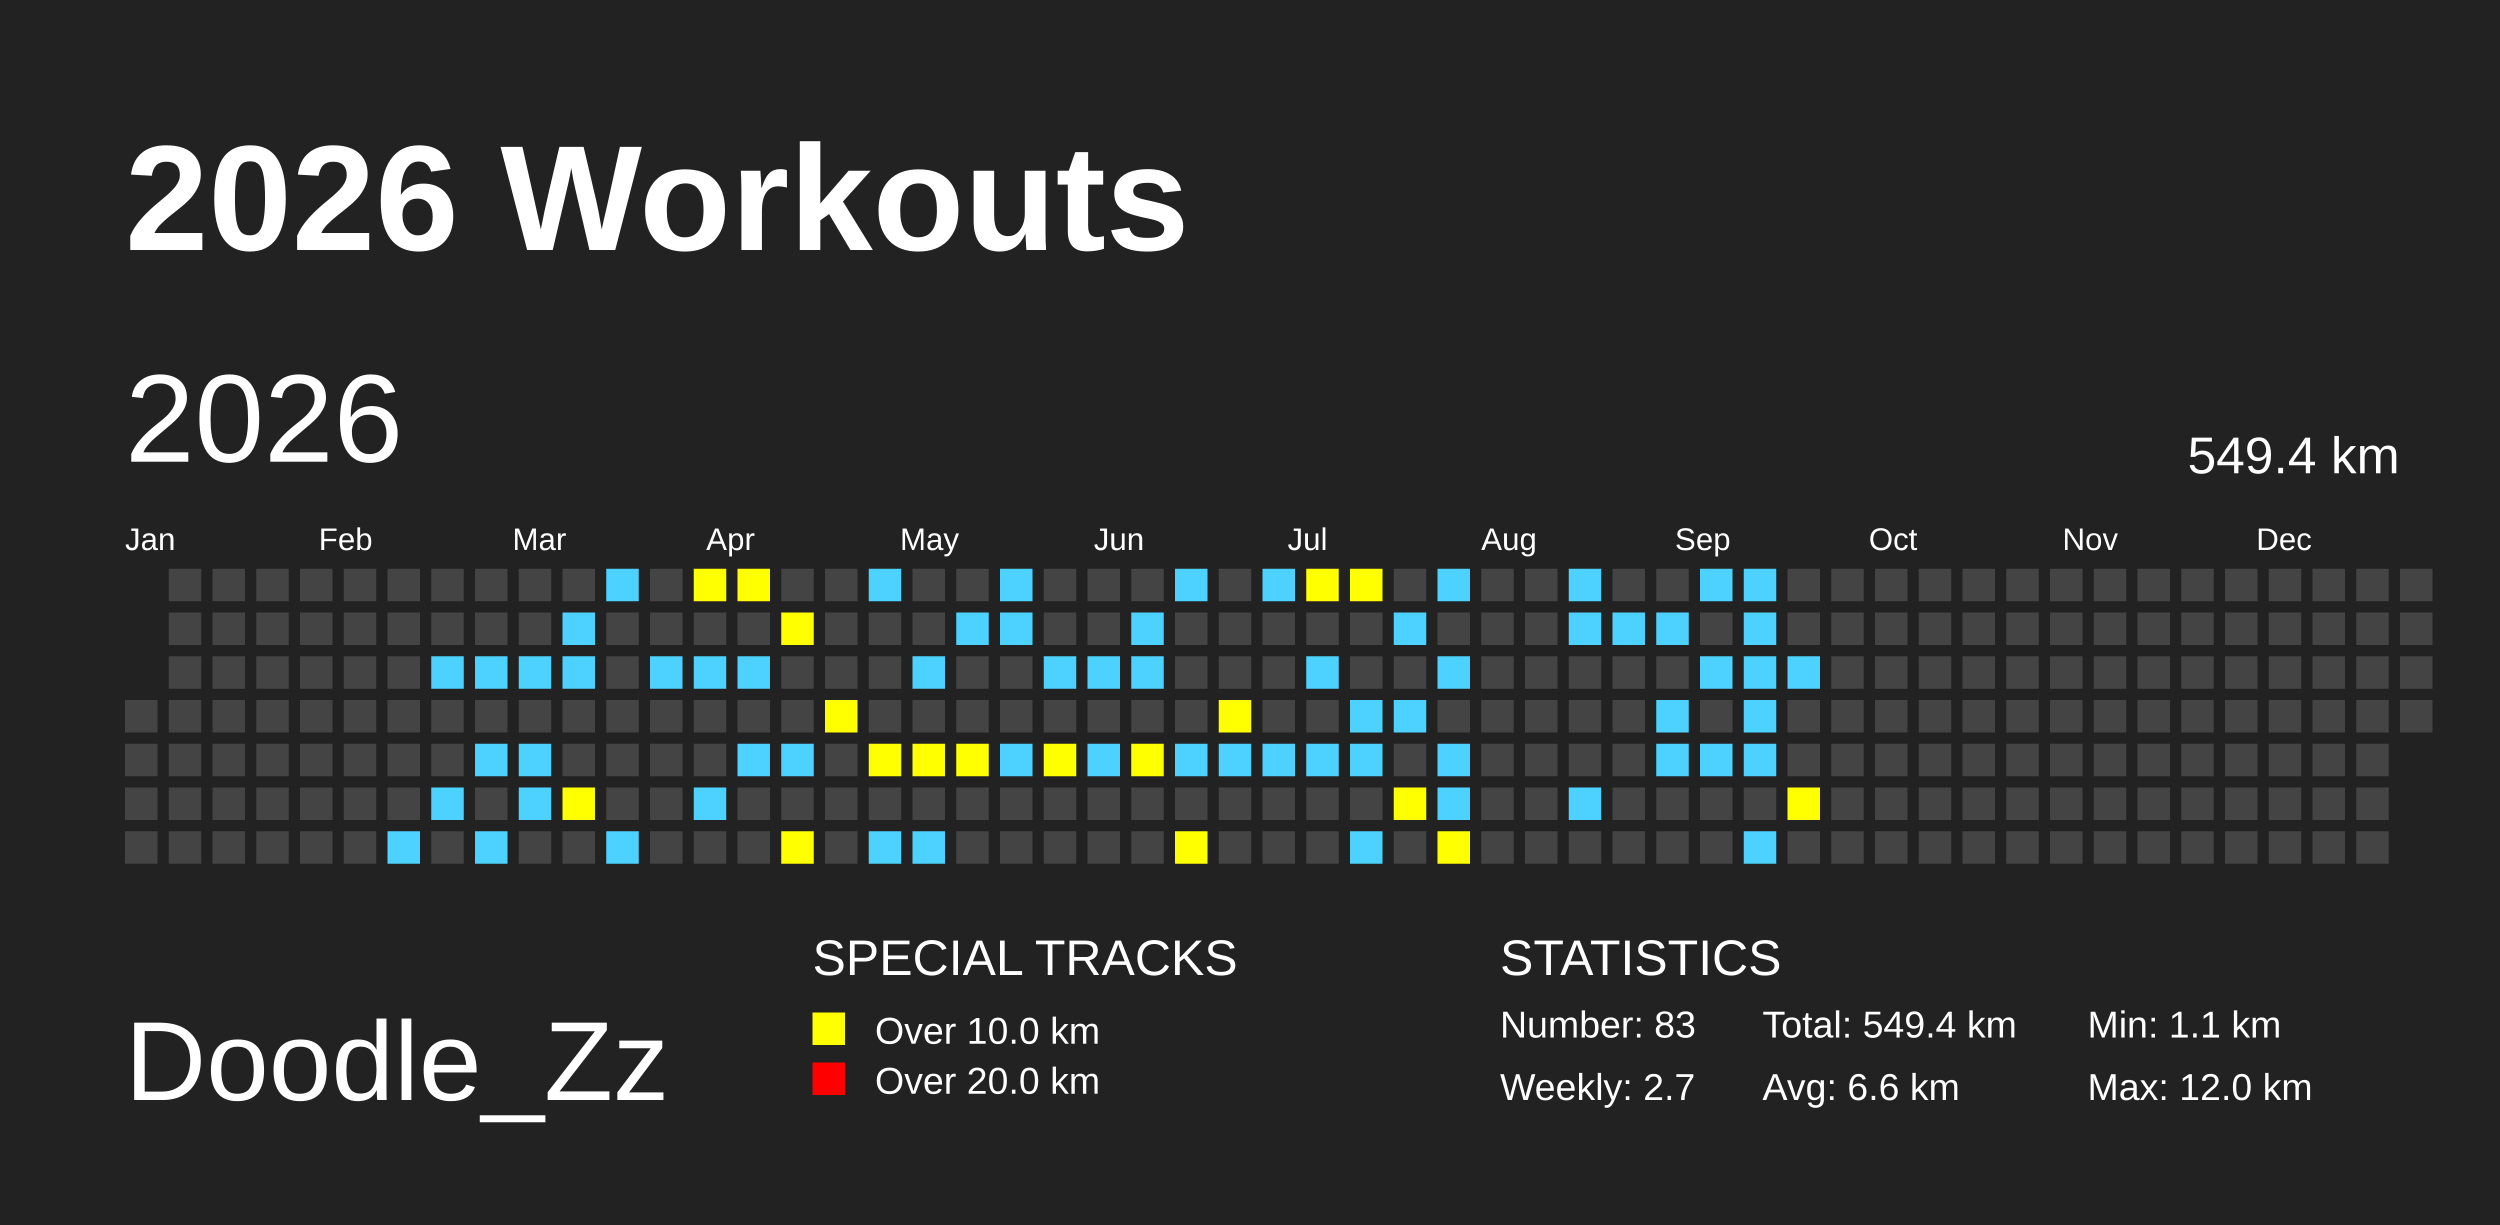
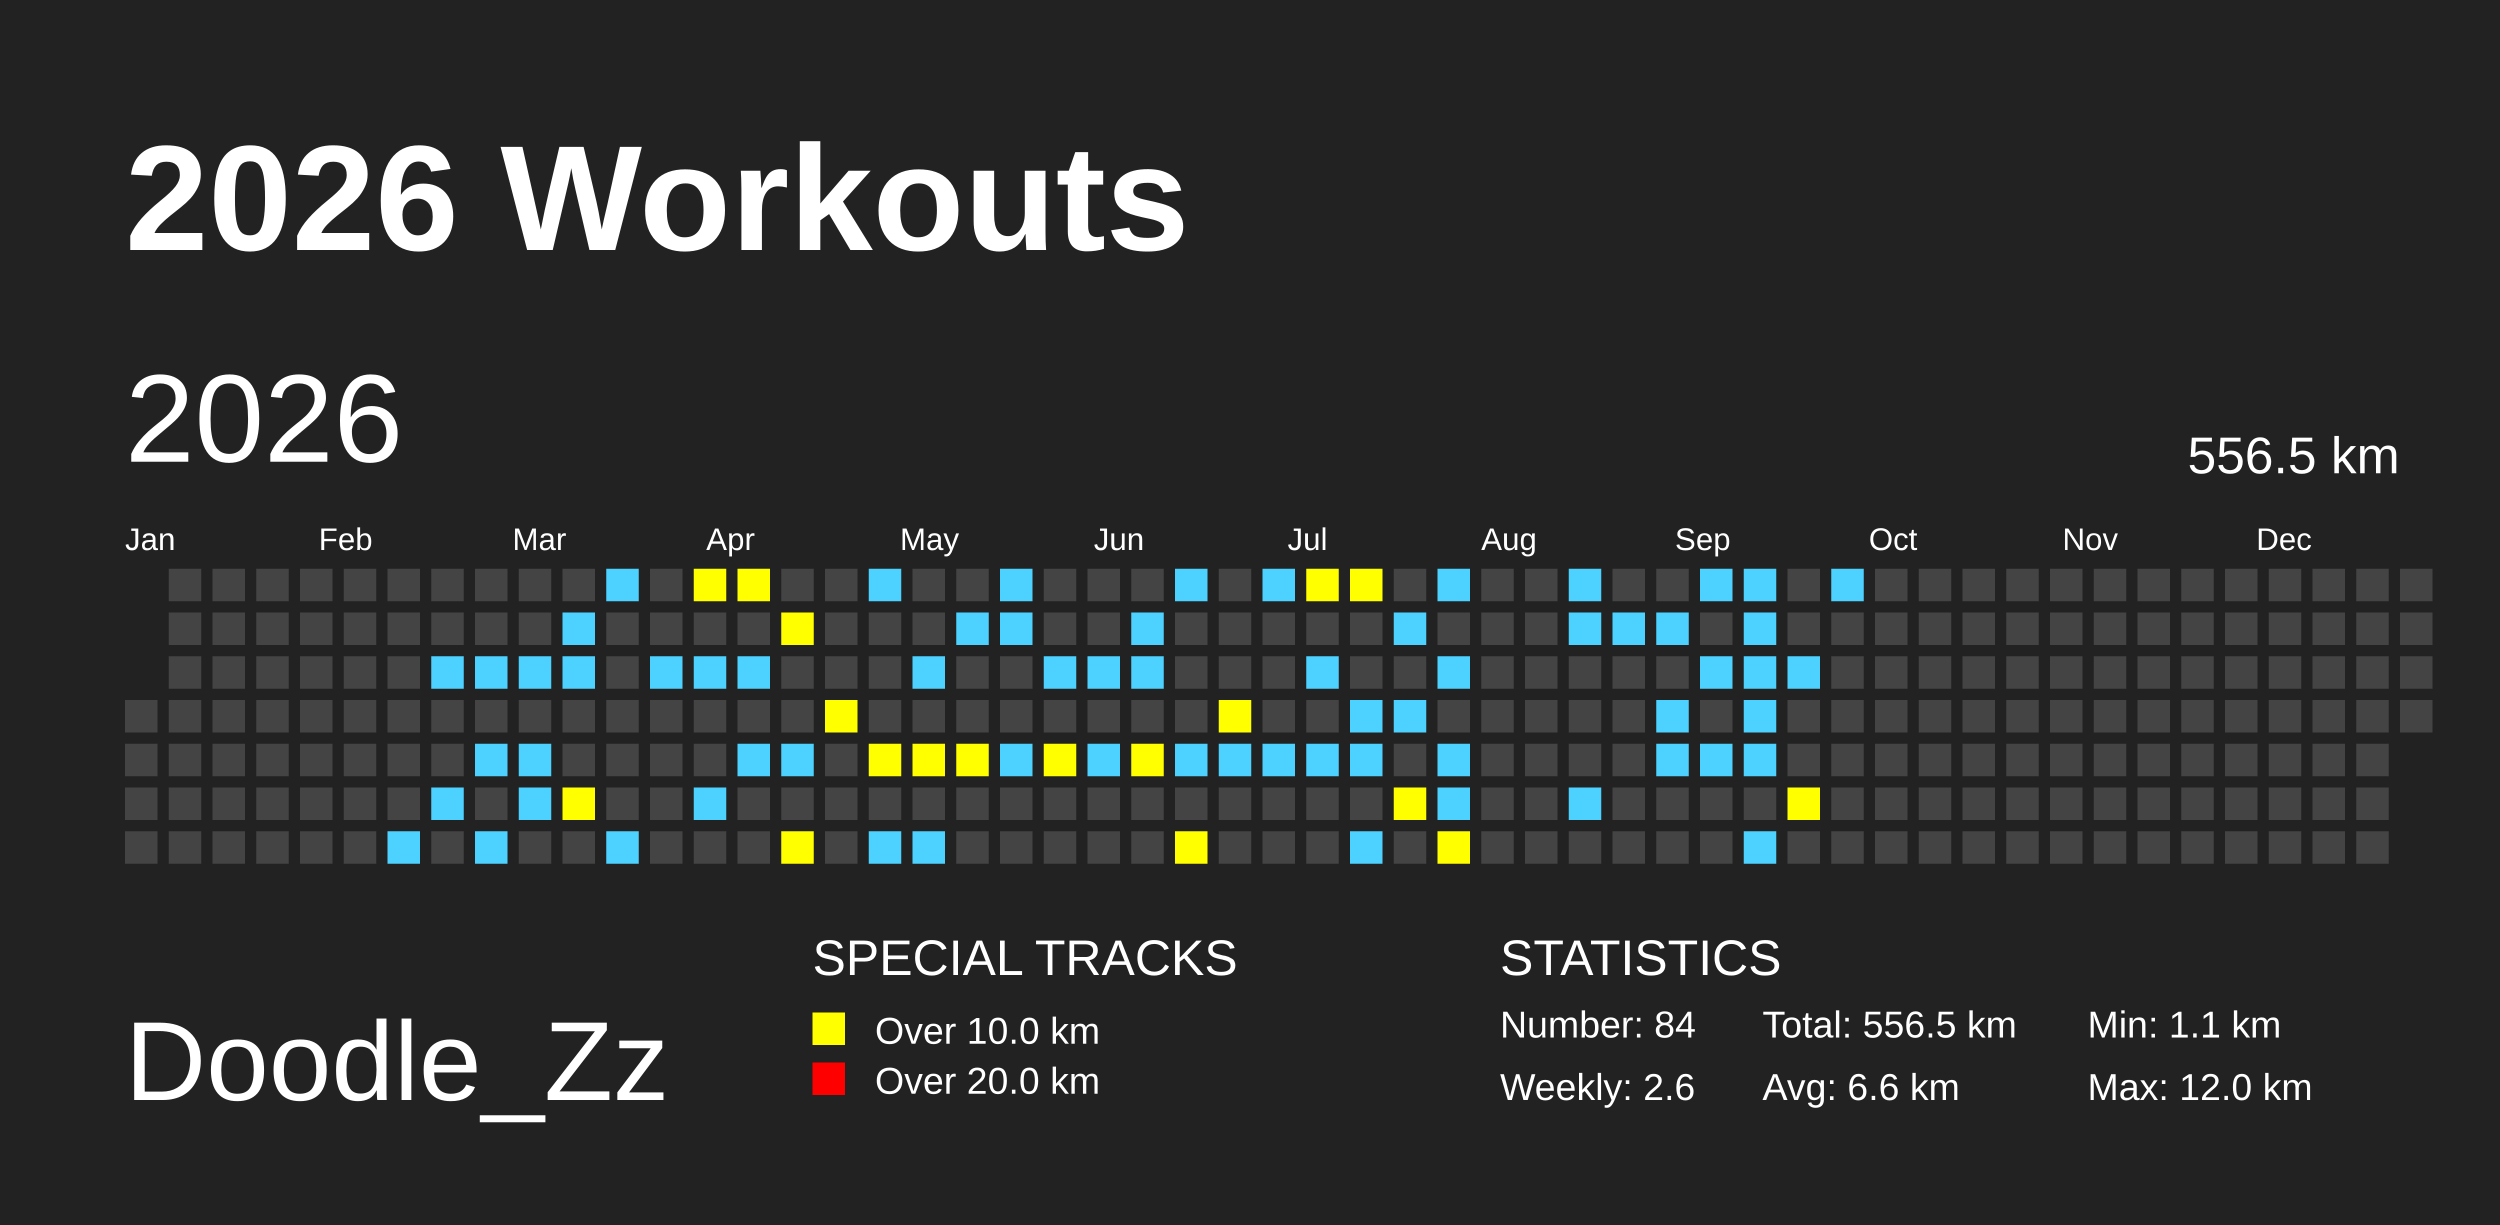
<svg xmlns="http://www.w3.org/2000/svg" baseProfile="full" height="98mm" version="1.1" viewBox="0,0,200,98" width="200mm">
  <defs>
    <pattern height="2" id="indoor-stripe" patternUnits="userSpaceOnUse" width="2">
      <line stroke="white" stroke-opacity="0.45" stroke-width="0.5" x1="0" x2="2" y1="2" y2="0" />
    </pattern>
  </defs>
  <rect fill="#222222" height="98" width="200" x="0" y="0" />
  <text fill="#FFFFFF" style="font-size:12px; font-family:Arial; font-weight:bold;" x="10" y="20">2026 Workouts</text>
  <text fill="#FFFFFF" style="font-size:9px; font-family:Arial" x="10" y="88">Doodle_Zz</text>
  <text fill="#FFFFFF" style="font-size:4px; font-family:Arial" x="65" y="78">SPECIAL TRACKS</text>
  <rect fill="yellow" height="2.6" width="2.6" x="65" y="81" />
  <text fill="#FFFFFF" style="font-size:3px; font-family:Arial" x="70" y="83.5">Over 10.0 km</text>
  <rect fill="red" height="2.6" width="2.6" x="65" y="85" />
  <text fill="#FFFFFF" style="font-size:3px; font-family:Arial" x="70" y="87.5">Over 20.0 km</text>
  <text fill="#FFFFFF" style="font-size:4px; font-family:Arial" x="120" y="78">STATISTICS</text>
-   <text fill="#FFFFFF" style="font-size:3px; font-family:Arial" x="120" y="83">Number: 83</text>
-   <text fill="#FFFFFF" style="font-size:3px; font-family:Arial" x="120" y="88">Weekly: 2.7</text>
-   <text fill="#FFFFFF" style="font-size:3px; font-family:Arial" x="141" y="83">Total: 549.4 km</text>
+   <text fill="#FFFFFF" style="font-size:3px; font-family:Arial" x="120" y="83">Number: 84</text>
+   <text fill="#FFFFFF" style="font-size:3px; font-family:Arial" x="120" y="88">Weekly: 2.6</text>
+   <text fill="#FFFFFF" style="font-size:3px; font-family:Arial" x="141" y="83">Total: 556.5 km</text>
  <text fill="#FFFFFF" style="font-size:3px; font-family:Arial" x="141" y="88">Avg: 6.6 km</text>
  <text fill="#FFFFFF" style="font-size:3px; font-family:Arial" x="167" y="83">Min: 1.1 km</text>
  <text fill="#FFFFFF" style="font-size:3px; font-family:Arial" x="167" y="88">Max: 12.0 km</text>
  <text dominant-baseline="hanging" fill="#FFFFFF" style="font-size:10.0px; font-family:Arial;" x="10" y="30">2026</text>
-   <text dominant-baseline="hanging" fill="#FFFFFF" style="font-size:4.125px; font-family:Arial;" x="175" y="35">549.4 km</text>
+   <text dominant-baseline="hanging" fill="#FFFFFF" style="font-size:4.125px; font-family:Arial;" x="175" y="35">556.5 km</text>
  <text fill="#FFFFFF" style="font-size:2.5px; font-family:Arial" x="10.0" y="44">Jan</text>
  <text fill="#FFFFFF" style="font-size:2.5px; font-family:Arial" x="25.5" y="44">Feb</text>
  <text fill="#FFFFFF" style="font-size:2.5px; font-family:Arial" x="41.0" y="44">Mar</text>
  <text fill="#FFFFFF" style="font-size:2.5px; font-family:Arial" x="56.5" y="44">Apr</text>
  <text fill="#FFFFFF" style="font-size:2.5px; font-family:Arial" x="72.0" y="44">May</text>
  <text fill="#FFFFFF" style="font-size:2.5px; font-family:Arial" x="87.5" y="44">Jun</text>
  <text fill="#FFFFFF" style="font-size:2.5px; font-family:Arial" x="103.0" y="44">Jul</text>
  <text fill="#FFFFFF" style="font-size:2.5px; font-family:Arial" x="118.5" y="44">Aug</text>
  <text fill="#FFFFFF" style="font-size:2.5px; font-family:Arial" x="134.0" y="44">Sep</text>
  <text fill="#FFFFFF" style="font-size:2.5px; font-family:Arial" x="149.5" y="44">Oct</text>
  <text fill="#FFFFFF" style="font-size:2.5px; font-family:Arial" x="165.0" y="44">Nov</text>
  <text fill="#FFFFFF" style="font-size:2.5px; font-family:Arial" x="180.5" y="44">Dec</text>
  <rect fill="#444444" height="2.6" width="2.6" x="10.0" y="56.0" />
  <rect fill="#444444" height="2.6" width="2.6" x="10.0" y="59.5" />
  <rect fill="#444444" height="2.6" width="2.6" x="10.0" y="63.0" />
  <rect fill="#444444" height="2.6" width="2.6" x="10.0" y="66.5" />
  <rect fill="#444444" height="2.6" width="2.6" x="13.5" y="45.5" />
  <rect fill="#444444" height="2.6" width="2.6" x="13.5" y="49.0" />
  <rect fill="#444444" height="2.6" width="2.6" x="13.5" y="52.5" />
  <rect fill="#444444" height="2.6" width="2.6" x="13.5" y="56.0" />
  <rect fill="#444444" height="2.6" width="2.6" x="13.5" y="59.5" />
  <rect fill="#444444" height="2.6" width="2.6" x="13.5" y="63.0" />
  <rect fill="#444444" height="2.6" width="2.6" x="13.5" y="66.5" />
  <rect fill="#444444" height="2.6" width="2.6" x="17.0" y="45.5" />
  <rect fill="#444444" height="2.6" width="2.6" x="17.0" y="49.0" />
  <rect fill="#444444" height="2.6" width="2.6" x="17.0" y="52.5" />
  <rect fill="#444444" height="2.6" width="2.6" x="17.0" y="56.0" />
  <rect fill="#444444" height="2.6" width="2.6" x="17.0" y="59.5" />
  <rect fill="#444444" height="2.6" width="2.6" x="17.0" y="63.0" />
  <rect fill="#444444" height="2.6" width="2.6" x="17.0" y="66.5" />
  <rect fill="#444444" height="2.6" width="2.6" x="20.5" y="45.5" />
  <rect fill="#444444" height="2.6" width="2.6" x="20.5" y="49.0" />
  <rect fill="#444444" height="2.6" width="2.6" x="20.5" y="52.5" />
  <rect fill="#444444" height="2.6" width="2.6" x="20.5" y="56.0" />
  <rect fill="#444444" height="2.6" width="2.6" x="20.5" y="59.5" />
  <rect fill="#444444" height="2.6" width="2.6" x="20.5" y="63.0" />
  <rect fill="#444444" height="2.6" width="2.6" x="20.5" y="66.5" />
  <rect fill="#444444" height="2.6" width="2.6" x="24.0" y="45.5" />
  <rect fill="#444444" height="2.6" width="2.6" x="24.0" y="49.0" />
  <rect fill="#444444" height="2.6" width="2.6" x="24.0" y="52.5" />
  <rect fill="#444444" height="2.6" width="2.6" x="24.0" y="56.0" />
  <rect fill="#444444" height="2.6" width="2.6" x="24.0" y="59.5" />
  <rect fill="#444444" height="2.6" width="2.6" x="24.0" y="63.0" />
  <rect fill="#444444" height="2.6" width="2.6" x="24.0" y="66.5" />
  <rect fill="#444444" height="2.6" width="2.6" x="27.5" y="45.5" />
  <rect fill="#444444" height="2.6" width="2.6" x="27.5" y="49.0" />
  <rect fill="#444444" height="2.6" width="2.6" x="27.5" y="52.5" />
  <rect fill="#444444" height="2.6" width="2.6" x="27.5" y="56.0" />
  <rect fill="#444444" height="2.6" width="2.6" x="27.5" y="59.5" />
  <rect fill="#444444" height="2.6" width="2.6" x="27.5" y="63.0" />
  <rect fill="#444444" height="2.6" width="2.6" x="27.5" y="66.5" />
  <rect fill="#444444" height="2.6" width="2.6" x="31.0" y="45.5" />
  <rect fill="#444444" height="2.6" width="2.6" x="31.0" y="49.0" />
  <rect fill="#444444" height="2.6" width="2.6" x="31.0" y="52.5" />
  <rect fill="#444444" height="2.6" width="2.6" x="31.0" y="56.0" />
  <rect fill="#444444" height="2.6" width="2.6" x="31.0" y="59.5" />
  <rect fill="#444444" height="2.6" width="2.6" x="31.0" y="63.0" />
  <rect fill="#4DD2FF" height="2.6" width="2.6" x="31.0" y="66.5" />
  <rect fill="#444444" height="2.6" width="2.6" x="34.5" y="45.5" />
  <rect fill="#444444" height="2.6" width="2.6" x="34.5" y="49.0" />
  <rect fill="#4DD2FF" height="2.6" width="2.6" x="34.5" y="52.5" />
  <rect fill="#444444" height="2.6" width="2.6" x="34.5" y="56.0" />
  <rect fill="#444444" height="2.6" width="2.6" x="34.5" y="59.5" />
  <rect fill="#4DD2FF" height="2.6" width="2.6" x="34.5" y="63.0" />
  <rect fill="#444444" height="2.6" width="2.6" x="34.5" y="66.5" />
  <rect fill="#444444" height="2.6" width="2.6" x="38.0" y="45.5" />
  <rect fill="#444444" height="2.6" width="2.6" x="38.0" y="49.0" />
  <rect fill="#4DD2FF" height="2.6" width="2.6" x="38.0" y="52.5" />
  <rect fill="#444444" height="2.6" width="2.6" x="38.0" y="56.0" />
  <rect fill="#4DD2FF" height="2.6" width="2.6" x="38.0" y="59.5" />
  <rect fill="#444444" height="2.6" width="2.6" x="38.0" y="63.0" />
  <rect fill="#4DD2FF" height="2.6" width="2.6" x="38.0" y="66.5" />
  <rect fill="#444444" height="2.6" width="2.6" x="41.5" y="45.5" />
  <rect fill="#444444" height="2.6" width="2.6" x="41.5" y="49.0" />
  <rect fill="#4DD2FF" height="2.6" width="2.6" x="41.5" y="52.5" />
  <rect fill="#444444" height="2.6" width="2.6" x="41.5" y="56.0" />
  <rect fill="#4DD2FF" height="2.6" width="2.6" x="41.5" y="59.5" />
  <rect fill="#4DD2FF" height="2.6" width="2.6" x="41.5" y="63.0" />
  <rect fill="#444444" height="2.6" width="2.6" x="41.5" y="66.5" />
  <rect fill="#444444" height="2.6" width="2.6" x="45.0" y="45.5" />
  <rect fill="#4DD2FF" height="2.6" width="2.6" x="45.0" y="49.0" />
  <rect fill="#4DD2FF" height="2.6" width="2.6" x="45.0" y="52.5" />
  <rect fill="#444444" height="2.6" width="2.6" x="45.0" y="56.0" />
  <rect fill="#444444" height="2.6" width="2.6" x="45.0" y="59.5" />
  <rect fill="yellow" height="2.6" width="2.6" x="45.0" y="63.0" />
  <rect fill="#444444" height="2.6" width="2.6" x="45.0" y="66.5" />
  <rect fill="#4DD2FF" height="2.6" width="2.6" x="48.5" y="45.5" />
  <rect fill="#444444" height="2.6" width="2.6" x="48.5" y="49.0" />
  <rect fill="#444444" height="2.6" width="2.6" x="48.5" y="52.5" />
  <rect fill="#444444" height="2.6" width="2.6" x="48.5" y="56.0" />
  <rect fill="#444444" height="2.6" width="2.6" x="48.5" y="59.5" />
  <rect fill="#444444" height="2.6" width="2.6" x="48.5" y="63.0" />
  <rect fill="#4DD2FF" height="2.6" width="2.6" x="48.5" y="66.5" />
  <rect fill="#444444" height="2.6" width="2.6" x="52.0" y="45.5" />
  <rect fill="#444444" height="2.6" width="2.6" x="52.0" y="49.0" />
  <rect fill="#4DD2FF" height="2.6" width="2.6" x="52.0" y="52.5" />
  <rect fill="#444444" height="2.6" width="2.6" x="52.0" y="56.0" />
  <rect fill="#444444" height="2.6" width="2.6" x="52.0" y="59.5" />
  <rect fill="#444444" height="2.6" width="2.6" x="52.0" y="63.0" />
  <rect fill="#444444" height="2.6" width="2.6" x="52.0" y="66.5" />
  <rect fill="yellow" height="2.6" width="2.6" x="55.5" y="45.5" />
  <rect fill="#444444" height="2.6" width="2.6" x="55.5" y="49.0" />
  <rect fill="#4DD2FF" height="2.6" width="2.6" x="55.5" y="52.5" />
  <rect fill="#444444" height="2.6" width="2.6" x="55.5" y="56.0" />
  <rect fill="#444444" height="2.6" width="2.6" x="55.5" y="59.5" />
  <rect fill="#4DD2FF" height="2.6" width="2.6" x="55.5" y="63.0" />
  <rect fill="#444444" height="2.6" width="2.6" x="55.5" y="66.5" />
  <rect fill="yellow" height="2.6" width="2.6" x="59.0" y="45.5" />
  <rect fill="#444444" height="2.6" width="2.6" x="59.0" y="49.0" />
  <rect fill="#4DD2FF" height="2.6" width="2.6" x="59.0" y="52.5" />
  <rect fill="#444444" height="2.6" width="2.6" x="59.0" y="56.0" />
  <rect fill="#4DD2FF" height="2.6" width="2.6" x="59.0" y="59.5" />
  <rect fill="#444444" height="2.6" width="2.6" x="59.0" y="63.0" />
  <rect fill="#444444" height="2.6" width="2.6" x="59.0" y="66.5" />
  <rect fill="#444444" height="2.6" width="2.6" x="62.5" y="45.5" />
  <rect fill="yellow" height="2.6" width="2.6" x="62.5" y="49.0" />
  <rect fill="#444444" height="2.6" width="2.6" x="62.5" y="52.5" />
  <rect fill="#444444" height="2.6" width="2.6" x="62.5" y="56.0" />
  <rect fill="#4DD2FF" height="2.6" width="2.6" x="62.5" y="59.5" />
  <rect fill="#444444" height="2.6" width="2.6" x="62.5" y="63.0" />
  <rect fill="yellow" height="2.6" width="2.6" x="62.5" y="66.5" />
  <rect fill="#444444" height="2.6" width="2.6" x="66.0" y="45.5" />
  <rect fill="#444444" height="2.6" width="2.6" x="66.0" y="49.0" />
  <rect fill="#444444" height="2.6" width="2.6" x="66.0" y="52.5" />
  <rect fill="yellow" height="2.6" width="2.6" x="66.0" y="56.0" />
  <rect fill="#444444" height="2.6" width="2.6" x="66.0" y="59.5" />
  <rect fill="#444444" height="2.6" width="2.6" x="66.0" y="63.0" />
  <rect fill="#444444" height="2.6" width="2.6" x="66.0" y="66.5" />
  <rect fill="#4DD2FF" height="2.6" width="2.6" x="69.5" y="45.5" />
  <rect fill="#444444" height="2.6" width="2.6" x="69.5" y="49.0" />
  <rect fill="#444444" height="2.6" width="2.6" x="69.5" y="52.5" />
  <rect fill="#444444" height="2.6" width="2.6" x="69.5" y="56.0" />
  <rect fill="yellow" height="2.6" width="2.6" x="69.5" y="59.5" />
  <rect fill="#444444" height="2.6" width="2.6" x="69.5" y="63.0" />
  <rect fill="#4DD2FF" height="2.6" width="2.6" x="69.5" y="66.5" />
  <rect fill="#444444" height="2.6" width="2.6" x="73.0" y="45.5" />
  <rect fill="#444444" height="2.6" width="2.6" x="73.0" y="49.0" />
  <rect fill="#4DD2FF" height="2.6" width="2.6" x="73.0" y="52.5" />
  <rect fill="#444444" height="2.6" width="2.6" x="73.0" y="56.0" />
  <rect fill="yellow" height="2.6" width="2.6" x="73.0" y="59.5" />
  <rect fill="#444444" height="2.6" width="2.6" x="73.0" y="63.0" />
  <rect fill="#4DD2FF" height="2.6" width="2.6" x="73.0" y="66.5" />
  <rect fill="#444444" height="2.6" width="2.6" x="76.5" y="45.5" />
  <rect fill="#4DD2FF" height="2.6" width="2.6" x="76.5" y="49.0" />
  <rect fill="#444444" height="2.6" width="2.6" x="76.5" y="52.5" />
  <rect fill="#444444" height="2.6" width="2.6" x="76.5" y="56.0" />
  <rect fill="yellow" height="2.6" width="2.6" x="76.5" y="59.5" />
  <rect fill="#444444" height="2.6" width="2.6" x="76.5" y="63.0" />
  <rect fill="#444444" height="2.6" width="2.6" x="76.5" y="66.5" />
  <rect fill="#4DD2FF" height="2.6" width="2.6" x="80.0" y="45.5" />
  <rect fill="#4DD2FF" height="2.6" width="2.6" x="80.0" y="49.0" />
  <rect fill="#444444" height="2.6" width="2.6" x="80.0" y="52.5" />
  <rect fill="#444444" height="2.6" width="2.6" x="80.0" y="56.0" />
  <rect fill="#4DD2FF" height="2.6" width="2.6" x="80.0" y="59.5" />
  <rect fill="#444444" height="2.6" width="2.6" x="80.0" y="63.0" />
  <rect fill="#444444" height="2.6" width="2.6" x="80.0" y="66.5" />
  <rect fill="#444444" height="2.6" width="2.6" x="83.5" y="45.5" />
  <rect fill="#444444" height="2.6" width="2.6" x="83.5" y="49.0" />
  <rect fill="#4DD2FF" height="2.6" width="2.6" x="83.5" y="52.5" />
  <rect fill="#444444" height="2.6" width="2.6" x="83.5" y="56.0" />
  <rect fill="yellow" height="2.6" width="2.6" x="83.5" y="59.5" />
  <rect fill="#444444" height="2.6" width="2.6" x="83.5" y="63.0" />
  <rect fill="#444444" height="2.6" width="2.6" x="83.5" y="66.5" />
  <rect fill="#444444" height="2.6" width="2.6" x="87.0" y="45.5" />
  <rect fill="#444444" height="2.6" width="2.6" x="87.0" y="49.0" />
  <rect fill="#4DD2FF" height="2.6" width="2.6" x="87.0" y="52.5" />
  <rect fill="#444444" height="2.6" width="2.6" x="87.0" y="56.0" />
  <rect fill="#4DD2FF" height="2.6" width="2.6" x="87.0" y="59.5" />
  <rect fill="#444444" height="2.6" width="2.6" x="87.0" y="63.0" />
  <rect fill="#444444" height="2.6" width="2.6" x="87.0" y="66.5" />
  <rect fill="#444444" height="2.6" width="2.6" x="90.5" y="45.5" />
  <rect fill="#4DD2FF" height="2.6" width="2.6" x="90.5" y="49.0" />
  <rect fill="#4DD2FF" height="2.6" width="2.6" x="90.5" y="52.5" />
  <rect fill="#444444" height="2.6" width="2.6" x="90.5" y="56.0" />
  <rect fill="yellow" height="2.6" width="2.6" x="90.5" y="59.5" />
  <rect fill="#444444" height="2.6" width="2.6" x="90.5" y="63.0" />
  <rect fill="#444444" height="2.6" width="2.6" x="90.5" y="66.5" />
  <rect fill="#4DD2FF" height="2.6" width="2.6" x="94.0" y="45.5" />
  <rect fill="#444444" height="2.6" width="2.6" x="94.0" y="49.0" />
  <rect fill="#444444" height="2.6" width="2.6" x="94.0" y="52.5" />
  <rect fill="#444444" height="2.6" width="2.6" x="94.0" y="56.0" />
  <rect fill="#4DD2FF" height="2.6" width="2.6" x="94.0" y="59.5" />
  <rect fill="#444444" height="2.6" width="2.6" x="94.0" y="63.0" />
  <rect fill="yellow" height="2.6" width="2.6" x="94.0" y="66.5" />
  <rect fill="#444444" height="2.6" width="2.6" x="97.5" y="45.5" />
  <rect fill="#444444" height="2.6" width="2.6" x="97.5" y="49.0" />
  <rect fill="#444444" height="2.6" width="2.6" x="97.5" y="52.5" />
  <rect fill="yellow" height="2.6" width="2.6" x="97.5" y="56.0" />
  <rect fill="#4DD2FF" height="2.6" width="2.6" x="97.5" y="59.5" />
  <rect fill="#444444" height="2.6" width="2.6" x="97.5" y="63.0" />
  <rect fill="#444444" height="2.6" width="2.6" x="97.5" y="66.5" />
  <rect fill="#4DD2FF" height="2.6" width="2.6" x="101.0" y="45.5" />
  <rect fill="#444444" height="2.6" width="2.6" x="101.0" y="49.0" />
  <rect fill="#444444" height="2.6" width="2.6" x="101.0" y="52.5" />
  <rect fill="#444444" height="2.6" width="2.6" x="101.0" y="56.0" />
  <rect fill="#4DD2FF" height="2.6" width="2.6" x="101.0" y="59.5" />
  <rect fill="#444444" height="2.6" width="2.6" x="101.0" y="63.0" />
  <rect fill="#444444" height="2.6" width="2.6" x="101.0" y="66.5" />
  <rect fill="yellow" height="2.6" width="2.6" x="104.5" y="45.5" />
  <rect fill="#444444" height="2.6" width="2.6" x="104.5" y="49.0" />
  <rect fill="#4DD2FF" height="2.6" width="2.6" x="104.5" y="52.5" />
  <rect fill="#444444" height="2.6" width="2.6" x="104.5" y="56.0" />
  <rect fill="#4DD2FF" height="2.6" width="2.6" x="104.5" y="59.5" />
  <rect fill="#444444" height="2.6" width="2.6" x="104.5" y="63.0" />
  <rect fill="#444444" height="2.6" width="2.6" x="104.5" y="66.5" />
  <rect fill="yellow" height="2.6" width="2.6" x="108.0" y="45.5" />
  <rect fill="#444444" height="2.6" width="2.6" x="108.0" y="49.0" />
  <rect fill="#444444" height="2.6" width="2.6" x="108.0" y="52.5" />
  <rect fill="#4DD2FF" height="2.6" width="2.6" x="108.0" y="56.0" />
  <rect fill="#4DD2FF" height="2.6" width="2.6" x="108.0" y="59.5" />
  <rect fill="#444444" height="2.6" width="2.6" x="108.0" y="63.0" />
  <rect fill="#4DD2FF" height="2.6" width="2.6" x="108.0" y="66.5" />
  <rect fill="#444444" height="2.6" width="2.6" x="111.5" y="45.5" />
  <rect fill="#4DD2FF" height="2.6" width="2.6" x="111.5" y="49.0" />
  <rect fill="#444444" height="2.6" width="2.6" x="111.5" y="52.5" />
  <rect fill="#4DD2FF" height="2.6" width="2.6" x="111.5" y="56.0" />
  <rect fill="#444444" height="2.6" width="2.6" x="111.5" y="59.5" />
  <rect fill="yellow" height="2.6" width="2.6" x="111.5" y="63.0" />
  <rect fill="#444444" height="2.6" width="2.6" x="111.5" y="66.5" />
  <rect fill="#4DD2FF" height="2.6" width="2.6" x="115.0" y="45.5" />
  <rect fill="#444444" height="2.6" width="2.6" x="115.0" y="49.0" />
  <rect fill="#4DD2FF" height="2.6" width="2.6" x="115.0" y="52.5" />
  <rect fill="#444444" height="2.6" width="2.6" x="115.0" y="56.0" />
  <rect fill="#4DD2FF" height="2.6" width="2.6" x="115.0" y="59.5" />
  <rect fill="#4DD2FF" height="2.6" width="2.6" x="115.0" y="63.0" />
  <rect fill="yellow" height="2.6" width="2.6" x="115.0" y="66.5" />
  <rect fill="#444444" height="2.6" width="2.6" x="118.5" y="45.5" />
  <rect fill="#444444" height="2.6" width="2.6" x="118.5" y="49.0" />
  <rect fill="#444444" height="2.6" width="2.6" x="118.5" y="52.5" />
  <rect fill="#444444" height="2.6" width="2.6" x="118.5" y="56.0" />
  <rect fill="#444444" height="2.6" width="2.6" x="118.5" y="59.5" />
  <rect fill="#444444" height="2.6" width="2.6" x="118.5" y="63.0" />
  <rect fill="#444444" height="2.6" width="2.6" x="118.5" y="66.5" />
  <rect fill="#444444" height="2.6" width="2.6" x="122.0" y="45.5" />
  <rect fill="#444444" height="2.6" width="2.6" x="122.0" y="49.0" />
  <rect fill="#444444" height="2.6" width="2.6" x="122.0" y="52.5" />
  <rect fill="#444444" height="2.6" width="2.6" x="122.0" y="56.0" />
  <rect fill="#444444" height="2.6" width="2.6" x="122.0" y="59.5" />
  <rect fill="#444444" height="2.6" width="2.6" x="122.0" y="63.0" />
  <rect fill="#444444" height="2.6" width="2.6" x="122.0" y="66.5" />
  <rect fill="#4DD2FF" height="2.6" width="2.6" x="125.5" y="45.5" />
  <rect fill="#4DD2FF" height="2.6" width="2.6" x="125.5" y="49.0" />
  <rect fill="#444444" height="2.6" width="2.6" x="125.5" y="52.5" />
  <rect fill="#444444" height="2.6" width="2.6" x="125.5" y="56.0" />
  <rect fill="#444444" height="2.6" width="2.6" x="125.5" y="59.5" />
  <rect fill="#4DD2FF" height="2.6" width="2.6" x="125.5" y="63.0" />
  <rect fill="#444444" height="2.6" width="2.6" x="125.5" y="66.5" />
  <rect fill="#444444" height="2.6" width="2.6" x="129.0" y="45.5" />
  <rect fill="#4DD2FF" height="2.6" width="2.6" x="129.0" y="49.0" />
  <rect fill="#444444" height="2.6" width="2.6" x="129.0" y="52.5" />
  <rect fill="#444444" height="2.6" width="2.6" x="129.0" y="56.0" />
  <rect fill="#444444" height="2.6" width="2.6" x="129.0" y="59.5" />
  <rect fill="#444444" height="2.6" width="2.6" x="129.0" y="63.0" />
  <rect fill="#444444" height="2.6" width="2.6" x="129.0" y="66.5" />
  <rect fill="#444444" height="2.6" width="2.6" x="132.5" y="45.5" />
  <rect fill="#4DD2FF" height="2.6" width="2.6" x="132.5" y="49.0" />
  <rect fill="#444444" height="2.6" width="2.6" x="132.5" y="52.5" />
  <rect fill="#4DD2FF" height="2.6" width="2.6" x="132.5" y="56.0" />
  <rect fill="#4DD2FF" height="2.6" width="2.6" x="132.5" y="59.5" />
  <rect fill="#444444" height="2.6" width="2.6" x="132.5" y="63.0" />
  <rect fill="#444444" height="2.6" width="2.6" x="132.5" y="66.5" />
  <rect fill="#4DD2FF" height="2.6" width="2.6" x="136.0" y="45.5" />
  <rect fill="#444444" height="2.6" width="2.6" x="136.0" y="49.0" />
  <rect fill="#4DD2FF" height="2.6" width="2.6" x="136.0" y="52.5" />
  <rect fill="#444444" height="2.6" width="2.6" x="136.0" y="56.0" />
  <rect fill="#4DD2FF" height="2.6" width="2.6" x="136.0" y="59.5" />
  <rect fill="#444444" height="2.6" width="2.6" x="136.0" y="63.0" />
  <rect fill="#444444" height="2.6" width="2.6" x="136.0" y="66.5" />
  <rect fill="#4DD2FF" height="2.6" width="2.6" x="139.5" y="45.5" />
  <rect fill="#4DD2FF" height="2.6" width="2.6" x="139.5" y="49.0" />
  <rect fill="#4DD2FF" height="2.6" width="2.6" x="139.5" y="52.5" />
  <rect fill="#4DD2FF" height="2.6" width="2.6" x="139.5" y="56.0" />
  <rect fill="#4DD2FF" height="2.6" width="2.6" x="139.5" y="59.5" />
  <rect fill="#444444" height="2.6" width="2.6" x="139.5" y="63.0" />
  <rect fill="#4DD2FF" height="2.6" width="2.6" x="139.5" y="66.5" />
  <rect fill="#444444" height="2.6" width="2.6" x="143.0" y="45.5" />
  <rect fill="#444444" height="2.6" width="2.6" x="143.0" y="49.0" />
  <rect fill="#4DD2FF" height="2.6" width="2.6" x="143.0" y="52.5" />
  <rect fill="#444444" height="2.6" width="2.6" x="143.0" y="56.0" />
  <rect fill="#444444" height="2.6" width="2.6" x="143.0" y="59.5" />
  <rect fill="yellow" height="2.6" width="2.6" x="143.0" y="63.0" />
  <rect fill="#444444" height="2.6" width="2.6" x="143.0" y="66.5" />
-   <rect fill="#444444" height="2.6" width="2.6" x="146.5" y="45.5" />
+   <rect fill="#4DD2FF" height="2.6" width="2.6" x="146.5" y="45.5" />
  <rect fill="#444444" height="2.6" width="2.6" x="146.5" y="49.0" />
  <rect fill="#444444" height="2.6" width="2.6" x="146.5" y="52.5" />
  <rect fill="#444444" height="2.6" width="2.6" x="146.5" y="56.0" />
  <rect fill="#444444" height="2.6" width="2.6" x="146.5" y="59.5" />
  <rect fill="#444444" height="2.6" width="2.6" x="146.5" y="63.0" />
  <rect fill="#444444" height="2.6" width="2.6" x="146.5" y="66.5" />
  <rect fill="#444444" height="2.6" width="2.6" x="150.0" y="45.5" />
  <rect fill="#444444" height="2.6" width="2.6" x="150.0" y="49.0" />
  <rect fill="#444444" height="2.6" width="2.6" x="150.0" y="52.5" />
  <rect fill="#444444" height="2.6" width="2.6" x="150.0" y="56.0" />
  <rect fill="#444444" height="2.6" width="2.6" x="150.0" y="59.5" />
  <rect fill="#444444" height="2.6" width="2.6" x="150.0" y="63.0" />
  <rect fill="#444444" height="2.6" width="2.6" x="150.0" y="66.5" />
  <rect fill="#444444" height="2.6" width="2.6" x="153.5" y="45.5" />
  <rect fill="#444444" height="2.6" width="2.6" x="153.5" y="49.0" />
  <rect fill="#444444" height="2.6" width="2.6" x="153.5" y="52.5" />
  <rect fill="#444444" height="2.6" width="2.6" x="153.5" y="56.0" />
  <rect fill="#444444" height="2.6" width="2.6" x="153.5" y="59.5" />
  <rect fill="#444444" height="2.6" width="2.6" x="153.5" y="63.0" />
  <rect fill="#444444" height="2.6" width="2.6" x="153.5" y="66.5" />
  <rect fill="#444444" height="2.6" width="2.6" x="157.0" y="45.5" />
  <rect fill="#444444" height="2.6" width="2.6" x="157.0" y="49.0" />
  <rect fill="#444444" height="2.6" width="2.6" x="157.0" y="52.5" />
  <rect fill="#444444" height="2.6" width="2.6" x="157.0" y="56.0" />
  <rect fill="#444444" height="2.6" width="2.6" x="157.0" y="59.5" />
  <rect fill="#444444" height="2.6" width="2.6" x="157.0" y="63.0" />
  <rect fill="#444444" height="2.6" width="2.6" x="157.0" y="66.5" />
  <rect fill="#444444" height="2.6" width="2.6" x="160.5" y="45.5" />
  <rect fill="#444444" height="2.6" width="2.6" x="160.5" y="49.0" />
  <rect fill="#444444" height="2.6" width="2.6" x="160.5" y="52.5" />
  <rect fill="#444444" height="2.6" width="2.6" x="160.5" y="56.0" />
  <rect fill="#444444" height="2.6" width="2.6" x="160.5" y="59.5" />
  <rect fill="#444444" height="2.6" width="2.6" x="160.5" y="63.0" />
  <rect fill="#444444" height="2.6" width="2.6" x="160.5" y="66.5" />
  <rect fill="#444444" height="2.6" width="2.6" x="164.0" y="45.5" />
  <rect fill="#444444" height="2.6" width="2.6" x="164.0" y="49.0" />
  <rect fill="#444444" height="2.6" width="2.6" x="164.0" y="52.5" />
  <rect fill="#444444" height="2.6" width="2.6" x="164.0" y="56.0" />
  <rect fill="#444444" height="2.6" width="2.6" x="164.0" y="59.5" />
  <rect fill="#444444" height="2.6" width="2.6" x="164.0" y="63.0" />
  <rect fill="#444444" height="2.6" width="2.6" x="164.0" y="66.5" />
  <rect fill="#444444" height="2.6" width="2.6" x="167.5" y="45.5" />
  <rect fill="#444444" height="2.6" width="2.6" x="167.5" y="49.0" />
  <rect fill="#444444" height="2.6" width="2.6" x="167.5" y="52.5" />
  <rect fill="#444444" height="2.6" width="2.6" x="167.5" y="56.0" />
  <rect fill="#444444" height="2.6" width="2.6" x="167.5" y="59.5" />
  <rect fill="#444444" height="2.6" width="2.6" x="167.5" y="63.0" />
  <rect fill="#444444" height="2.6" width="2.6" x="167.5" y="66.5" />
  <rect fill="#444444" height="2.6" width="2.6" x="171.0" y="45.5" />
  <rect fill="#444444" height="2.6" width="2.6" x="171.0" y="49.0" />
  <rect fill="#444444" height="2.6" width="2.6" x="171.0" y="52.5" />
  <rect fill="#444444" height="2.6" width="2.6" x="171.0" y="56.0" />
  <rect fill="#444444" height="2.6" width="2.6" x="171.0" y="59.5" />
  <rect fill="#444444" height="2.6" width="2.6" x="171.0" y="63.0" />
  <rect fill="#444444" height="2.6" width="2.6" x="171.0" y="66.5" />
  <rect fill="#444444" height="2.6" width="2.6" x="174.5" y="45.5" />
  <rect fill="#444444" height="2.6" width="2.6" x="174.5" y="49.0" />
  <rect fill="#444444" height="2.6" width="2.6" x="174.5" y="52.5" />
  <rect fill="#444444" height="2.6" width="2.6" x="174.5" y="56.0" />
  <rect fill="#444444" height="2.6" width="2.6" x="174.5" y="59.5" />
  <rect fill="#444444" height="2.6" width="2.6" x="174.5" y="63.0" />
  <rect fill="#444444" height="2.6" width="2.6" x="174.5" y="66.5" />
  <rect fill="#444444" height="2.6" width="2.6" x="178.0" y="45.5" />
  <rect fill="#444444" height="2.6" width="2.6" x="178.0" y="49.0" />
  <rect fill="#444444" height="2.6" width="2.6" x="178.0" y="52.5" />
  <rect fill="#444444" height="2.6" width="2.6" x="178.0" y="56.0" />
  <rect fill="#444444" height="2.6" width="2.6" x="178.0" y="59.5" />
  <rect fill="#444444" height="2.6" width="2.6" x="178.0" y="63.0" />
  <rect fill="#444444" height="2.6" width="2.6" x="178.0" y="66.5" />
  <rect fill="#444444" height="2.6" width="2.6" x="181.5" y="45.5" />
  <rect fill="#444444" height="2.6" width="2.6" x="181.5" y="49.0" />
  <rect fill="#444444" height="2.6" width="2.6" x="181.5" y="52.5" />
  <rect fill="#444444" height="2.6" width="2.6" x="181.5" y="56.0" />
  <rect fill="#444444" height="2.6" width="2.6" x="181.5" y="59.5" />
  <rect fill="#444444" height="2.6" width="2.6" x="181.5" y="63.0" />
  <rect fill="#444444" height="2.6" width="2.6" x="181.5" y="66.5" />
  <rect fill="#444444" height="2.6" width="2.6" x="185.0" y="45.5" />
  <rect fill="#444444" height="2.6" width="2.6" x="185.0" y="49.0" />
  <rect fill="#444444" height="2.6" width="2.6" x="185.0" y="52.5" />
  <rect fill="#444444" height="2.6" width="2.6" x="185.0" y="56.0" />
  <rect fill="#444444" height="2.6" width="2.6" x="185.0" y="59.5" />
  <rect fill="#444444" height="2.6" width="2.6" x="185.0" y="63.0" />
  <rect fill="#444444" height="2.6" width="2.6" x="185.0" y="66.5" />
  <rect fill="#444444" height="2.6" width="2.6" x="188.5" y="45.5" />
  <rect fill="#444444" height="2.6" width="2.6" x="188.5" y="49.0" />
  <rect fill="#444444" height="2.6" width="2.6" x="188.5" y="52.5" />
  <rect fill="#444444" height="2.6" width="2.6" x="188.5" y="56.0" />
  <rect fill="#444444" height="2.6" width="2.6" x="188.5" y="59.5" />
  <rect fill="#444444" height="2.6" width="2.6" x="188.5" y="63.0" />
  <rect fill="#444444" height="2.6" width="2.6" x="188.5" y="66.5" />
  <rect fill="#444444" height="2.6" width="2.6" x="192.0" y="45.5" />
  <rect fill="#444444" height="2.6" width="2.6" x="192.0" y="49.0" />
  <rect fill="#444444" height="2.6" width="2.6" x="192.0" y="52.5" />
  <rect fill="#444444" height="2.6" width="2.6" x="192.0" y="56.0" />
</svg>
